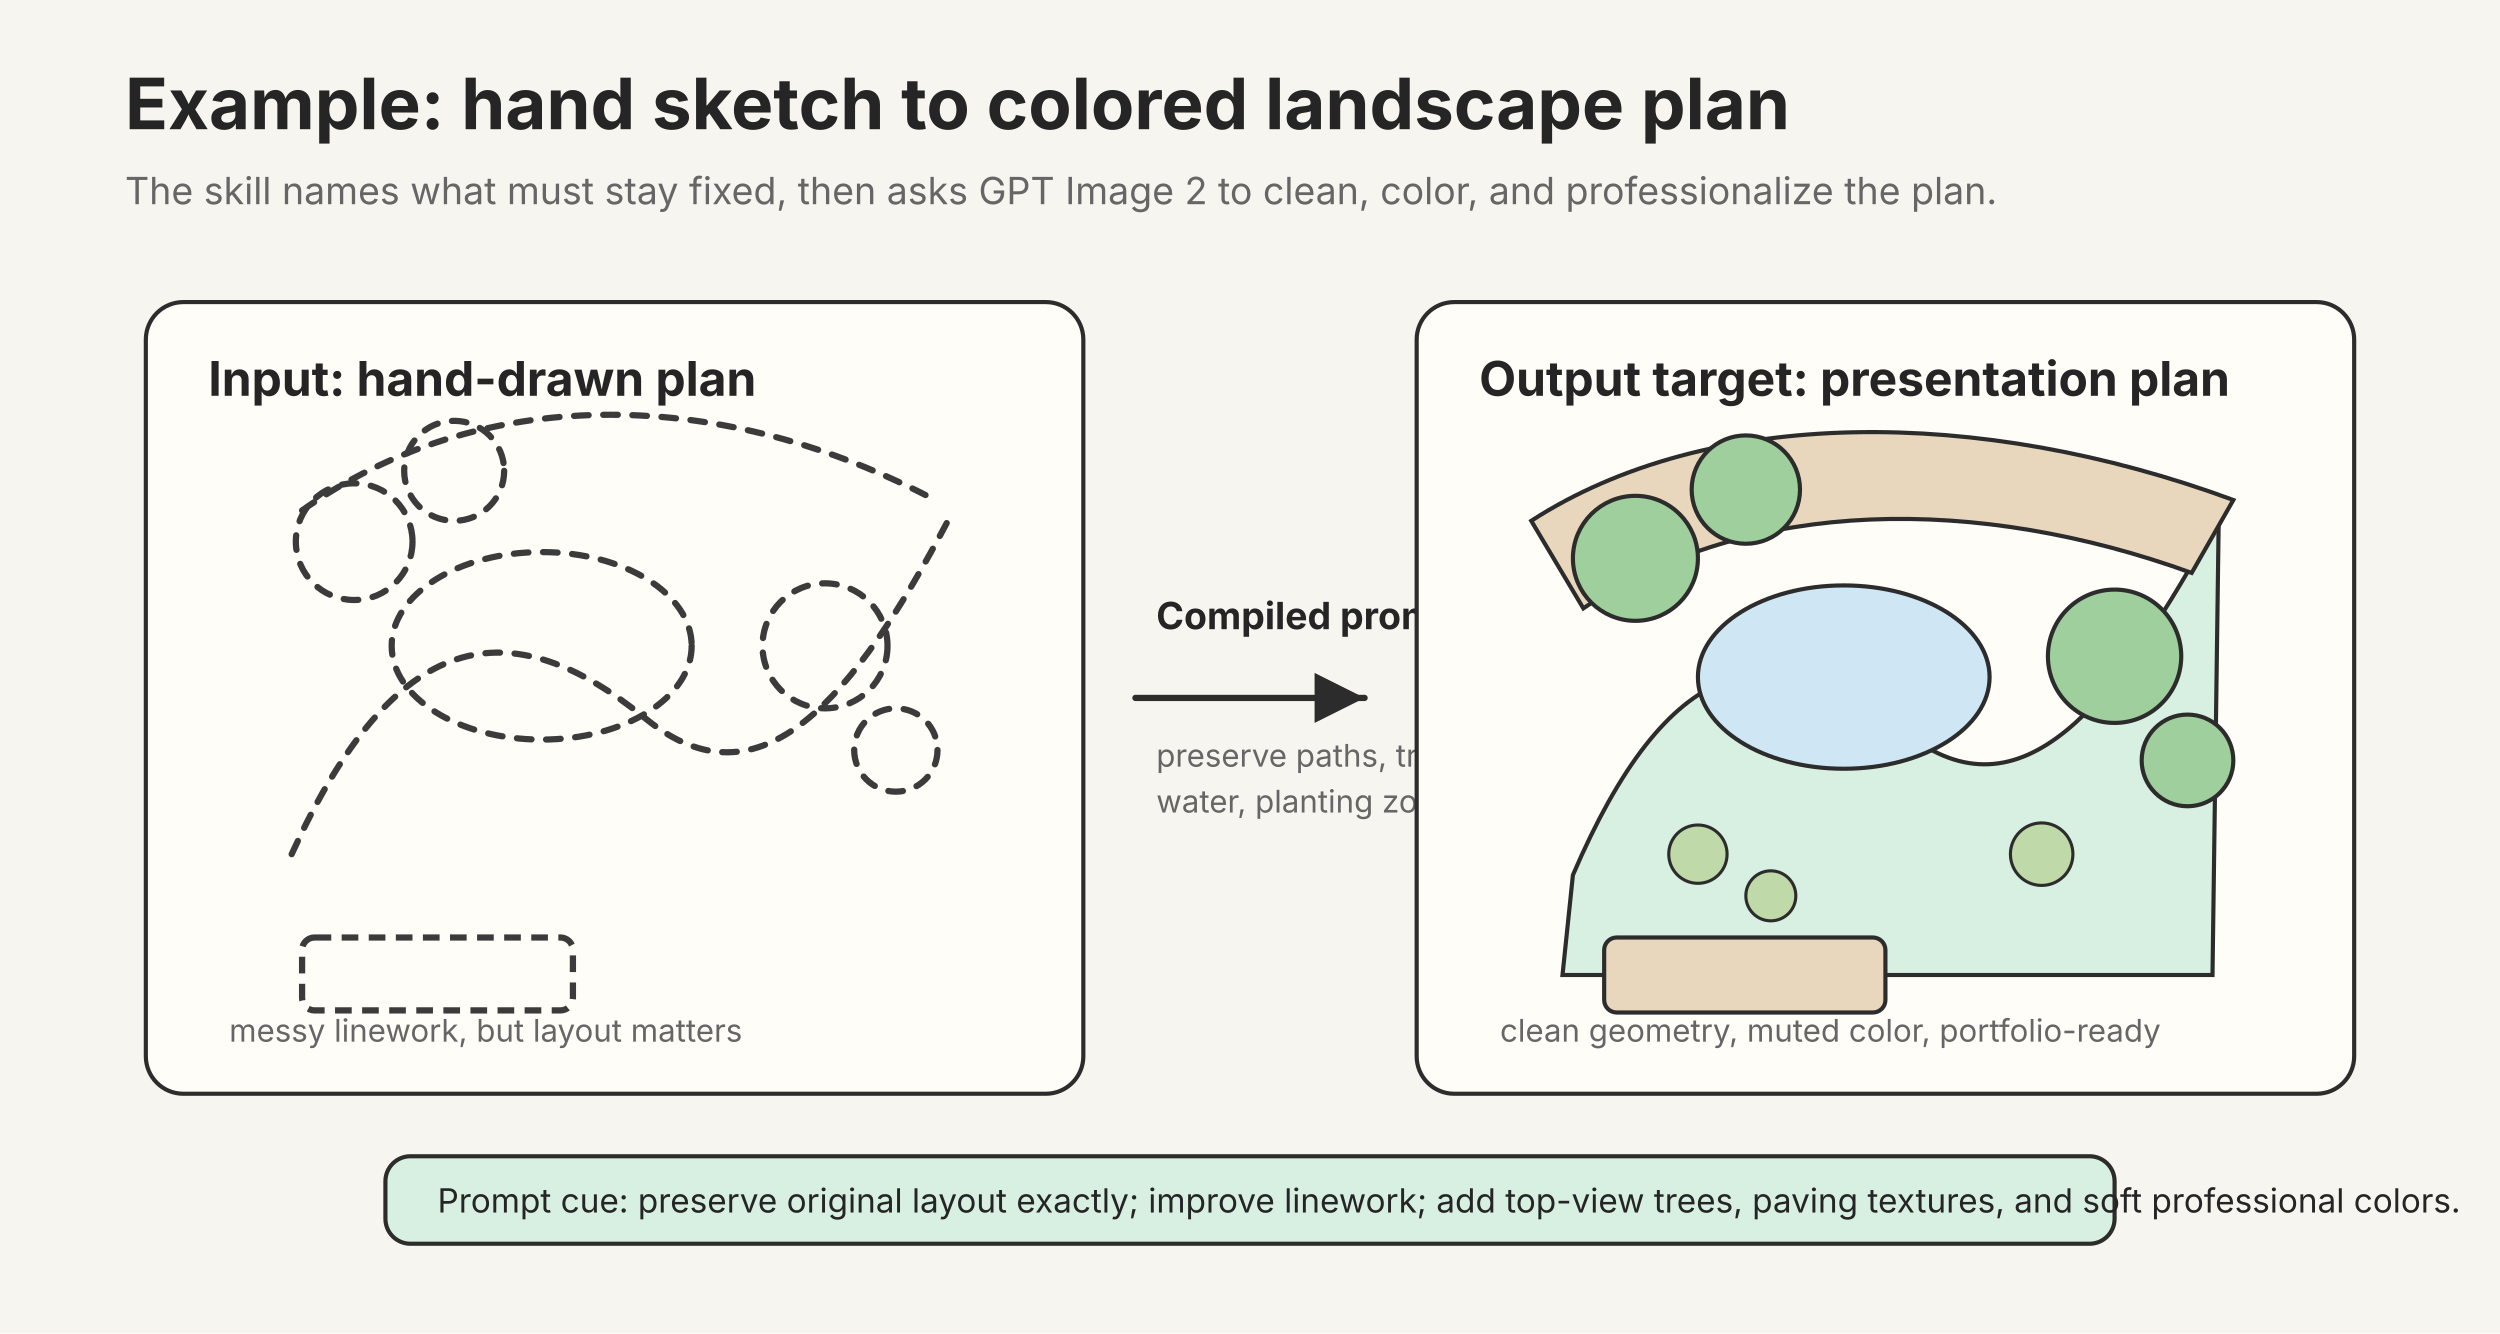
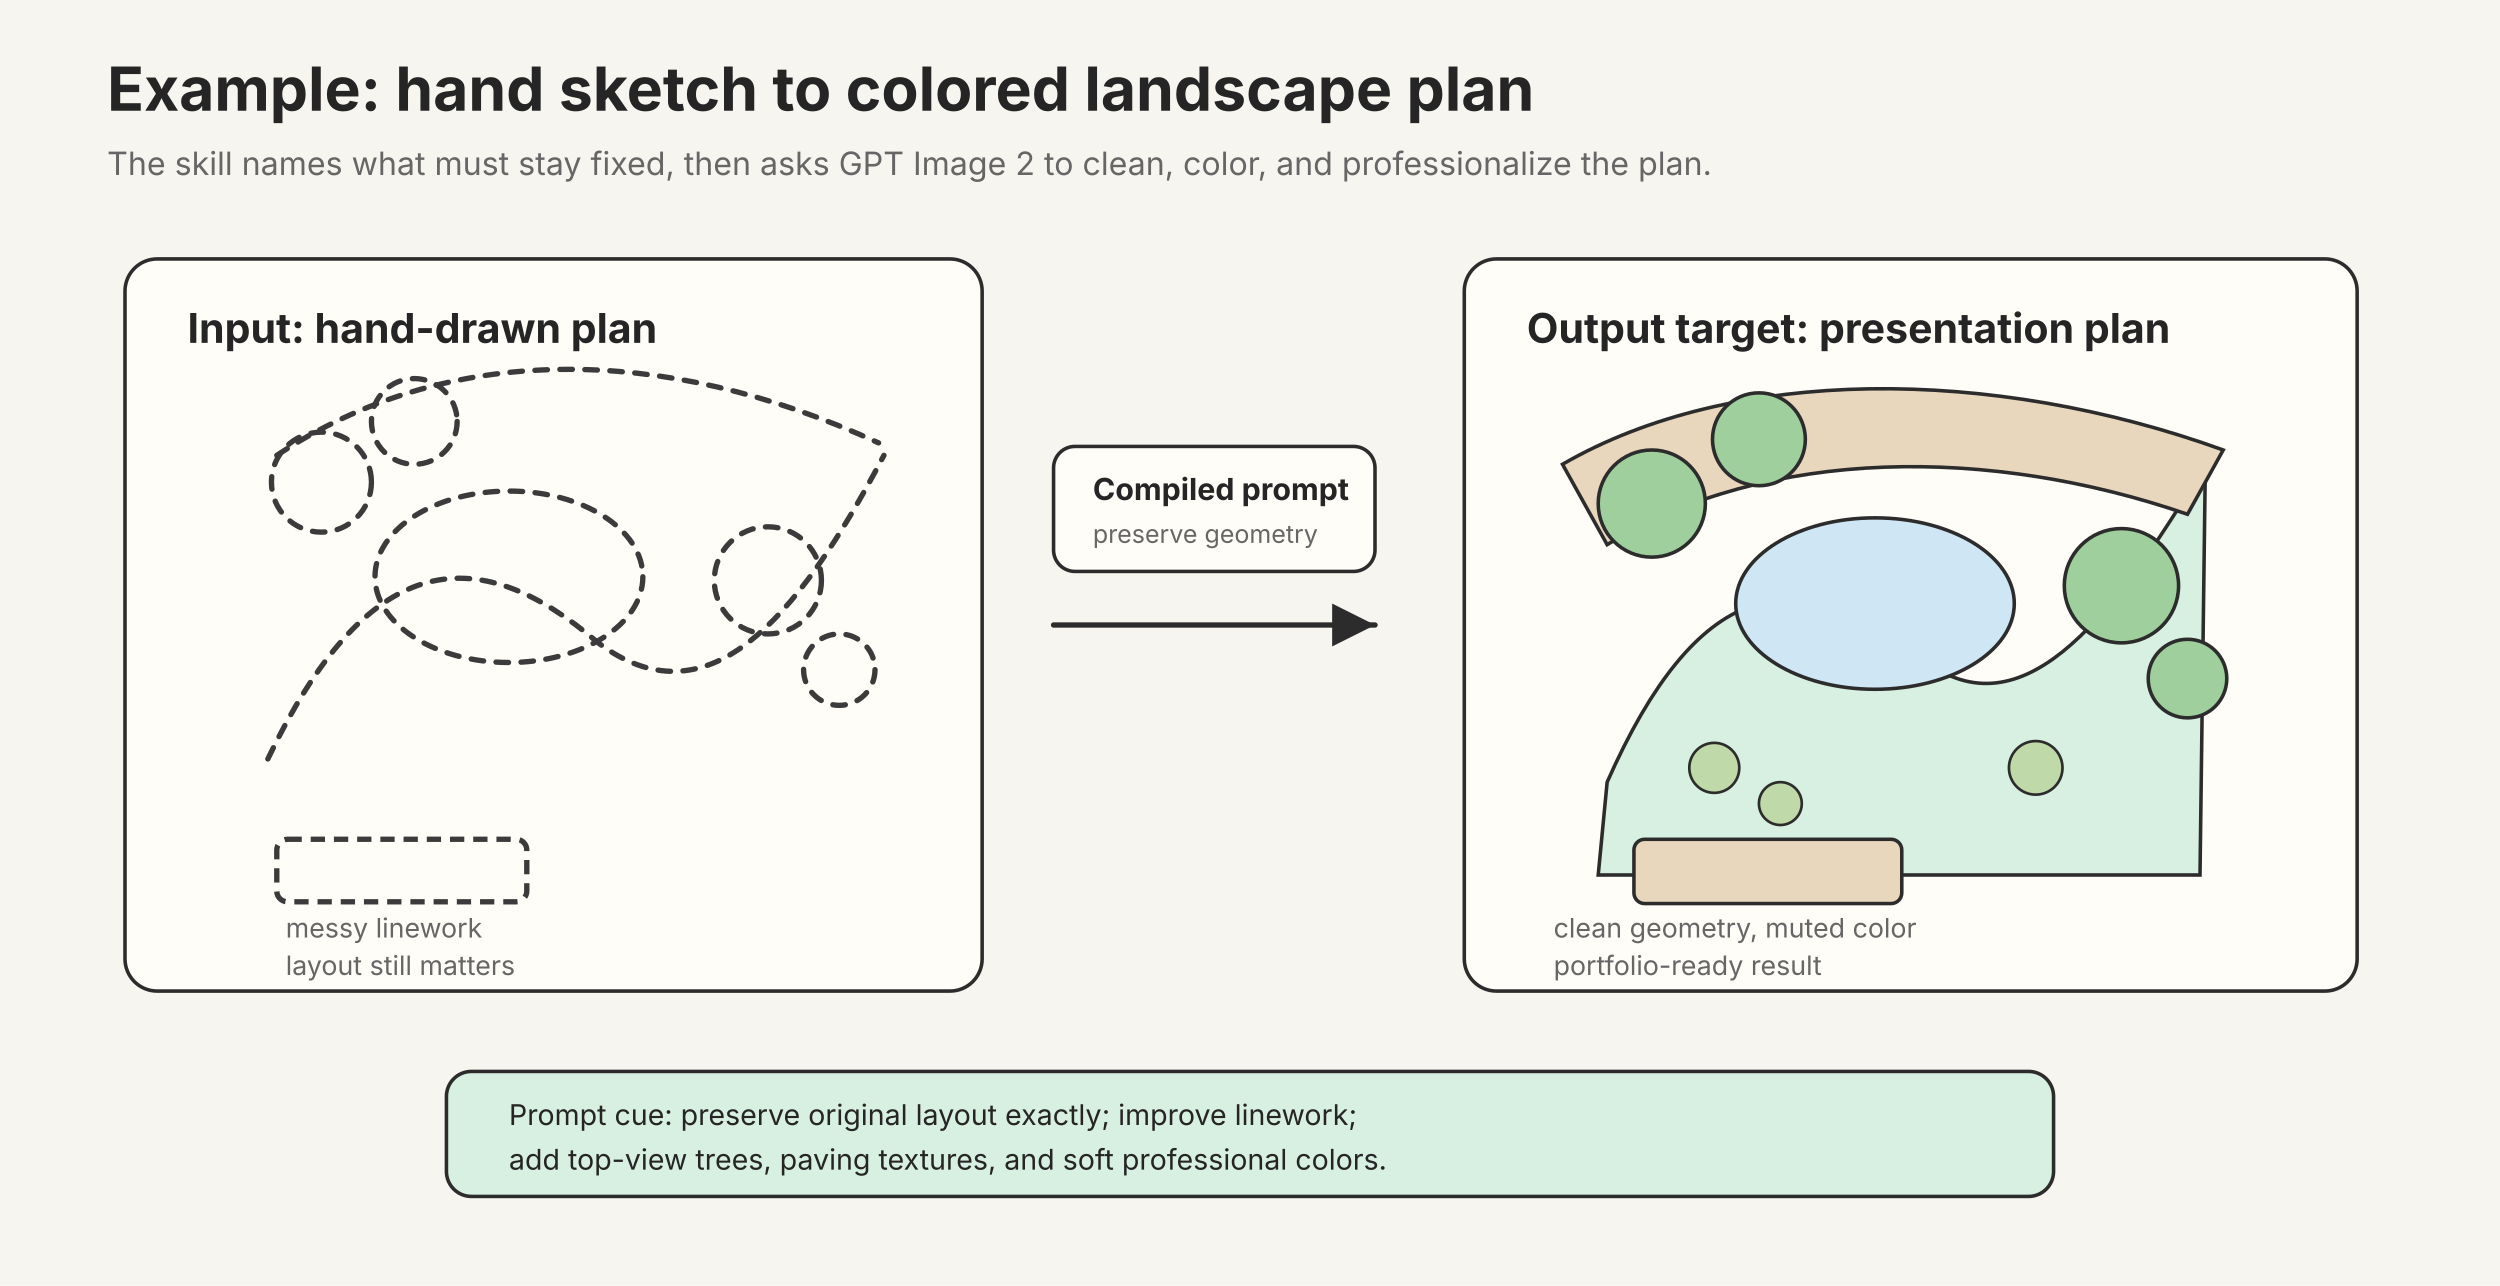
- <svg xmlns="http://www.w3.org/2000/svg" width="1200" height="640" viewBox="0 0 1200 640" role="img" aria-labelledby="title desc">
+ <svg xmlns="http://www.w3.org/2000/svg" width="1400" height="720" viewBox="0 0 1400 720" role="img" aria-labelledby="title desc">
  <defs>
    <style>
      .bg{fill:#f7f5ef}
      .panel{fill:#fffdf8;stroke:#2c2c2c;stroke-width:2}
      .ink{fill:#252525;font-family:Inter,Arial,sans-serif}
      .muted{fill:#666;font-family:Inter,Arial,sans-serif}
      .line{stroke:#2c2c2c;stroke-width:3;fill:none;stroke-linecap:round;stroke-linejoin:round}
      .sketch{stroke:#3b3b3b;stroke-width:3;fill:none;stroke-linecap:round;stroke-linejoin:round;stroke-dasharray:7 7}
      .path{fill:#e8d7bd;stroke:#2c2c2c;stroke-width:2}
      .water{fill:#cfe7f4;stroke:#2c2c2c;stroke-width:2}
      .lawn{fill:#d8f0e1;stroke:#2c2c2c;stroke-width:2}
      .tree{fill:#9fcf9d;stroke:#2c2c2c;stroke-width:2}
      .shrub{fill:#bfd9a8;stroke:#2c2c2c;stroke-width:1.5}
    </style>
    <marker id="arrow" markerWidth="12" markerHeight="12" refX="10" refY="6" orient="auto">
      <path d="M2,2 L10,6 L2,10 Z" fill="#2c2c2c" />
    </marker>
  </defs>
-   <rect class="bg" width="1200" height="640" />
+   <rect class="bg" width="1400" height="720" />
  <text class="ink" x="60" y="62" font-size="34" font-weight="700">Example: hand sketch to colored landscape plan</text>
  <text class="muted" x="60" y="98" font-size="18">The skill names what must stay fixed, then asks GPT Image 2 to clean, color, and professionalize the plan.</text>
-   <rect class="panel" x="70" y="145" width="450" height="380" rx="18" />
-   <text class="ink" x="100" y="190" font-size="23" font-weight="700">Input: hand-drawn plan</text>
-   <path class="sketch" d="M140 410 C190 300 245 292 310 345 C365 390 410 335 455 250" />
-   <path class="sketch" d="M145 245 C230 185 342 185 445 238" />
-   <ellipse class="sketch" cx="260" cy="310" rx="72" ry="45" />
-   <circle class="sketch" cx="170" cy="260" r="28" />
-   <circle class="sketch" cx="218" cy="226" r="24" />
-   <circle class="sketch" cx="396" cy="310" r="30" />
-   <circle class="sketch" cx="430" cy="360" r="20" />
-   <rect x="145" y="450" width="130" height="35" rx="6" fill="none" stroke="#3b3b3b" stroke-width="3" stroke-dasharray="8 5" />
-   <text class="muted" x="110" y="500" font-size="15">messy linework, but layout matters</text>
-   <path class="line" marker-end="url(#arrow)" d="M545 335 H655" />
-   <text class="ink" x="555" y="302" font-size="18" font-weight="700">Compiled prompt</text>
-   <text class="muted" x="555" y="368" font-size="15">preserve paths, trees,</text>
-   <text class="muted" x="555" y="390" font-size="15">water, planting zones</text>
-   <rect class="panel" x="680" y="145" width="450" height="380" rx="18" />
-   <text class="ink" x="710" y="190" font-size="23" font-weight="700">Output target: presentation plan</text>
-   <path class="lawn" d="M755 420 C800 315 850 300 915 352 C970 395 1015 340 1065 248 L1062 468 L750 468 Z" />
-   <path class="path" d="M735 250 C820 195 950 195 1072 240 L1052 275 C950 238 840 238 760 292 Z" />
-   <ellipse class="water" cx="885" cy="325" rx="70" ry="44" />
-   <circle class="tree" cx="785" cy="268" r="30" />
-   <circle class="tree" cx="838" cy="235" r="26" />
-   <circle class="tree" cx="1015" cy="315" r="32" />
-   <circle class="tree" cx="1050" cy="365" r="22" />
-   <circle class="shrub" cx="815" cy="410" r="14" />
-   <circle class="shrub" cx="850" cy="430" r="12" />
-   <circle class="shrub" cx="980" cy="410" r="15" />
-   <rect class="path" x="770" y="450" width="135" height="36" rx="6" />
-   <text class="muted" x="720" y="500" font-size="15">clean geometry, muted color, portfolio-ready</text>
-   <rect x="185" y="555" width="830" height="42" rx="12" fill="#d8f0e1" stroke="#2c2c2c" stroke-width="2" />
-   <text class="ink" x="210" y="582" font-size="16">Prompt cue: preserve original layout exactly; improve linework; add top-view trees, paving textures, and soft professional colors.</text>
+   <rect class="panel" x="70" y="145" width="480" height="410" rx="18" />
+   <text class="ink" x="105" y="192" font-size="23" font-weight="700">Input: hand-drawn plan</text>
+   <path class="sketch" d="M150 425 C205 310 265 300 335 360 C395 405 445 350 495 255" />
+   <path class="sketch" d="M155 255 C250 192 370 192 492 248" />
+   <ellipse class="sketch" cx="285" cy="323" rx="75" ry="48" />
+   <circle class="sketch" cx="180" cy="270" r="28" />
+   <circle class="sketch" cx="232" cy="236" r="24" />
+   <circle class="sketch" cx="430" cy="325" r="30" />
+   <circle class="sketch" cx="470" cy="375" r="20" />
+   <rect x="155" y="470" width="140" height="35" rx="6" fill="none" stroke="#3b3b3b" stroke-width="3" stroke-dasharray="8 5" />
+   <text class="muted" x="160" y="525" font-size="15">messy linework</text>
+   <text class="muted" x="160" y="546" font-size="15">layout still matters</text>
+   <path class="line" marker-end="url(#arrow)" d="M590 350 H770" />
+   <rect x="590" y="250" width="180" height="70" rx="12" fill="#fffdf8" stroke="#2c2c2c" stroke-width="2" />
+   <text class="ink" x="612" y="280" font-size="17" font-weight="700">Compiled prompt</text>
+   <text class="muted" x="612" y="304" font-size="14">preserve geometry</text>
+   <rect class="panel" x="820" y="145" width="500" height="410" rx="18" />
+   <text class="ink" x="855" y="192" font-size="23" font-weight="700">Output target: presentation plan</text>
+   <path class="lawn" d="M900 438 C950 325 1005 312 1075 368 C1130 412 1180 352 1235 260 L1232 490 L895 490 Z" />
+   <path class="path" d="M875 260 C970 205 1115 205 1245 252 L1225 288 C1115 250 990 250 900 305 Z" />
+   <ellipse class="water" cx="1050" cy="338" rx="78" ry="48" />
+   <circle class="tree" cx="925" cy="282" r="30" />
+   <circle class="tree" cx="985" cy="246" r="26" />
+   <circle class="tree" cx="1188" cy="328" r="32" />
+   <circle class="tree" cx="1225" cy="380" r="22" />
+   <circle class="shrub" cx="960" cy="430" r="14" />
+   <circle class="shrub" cx="997" cy="450" r="12" />
+   <circle class="shrub" cx="1140" cy="430" r="15" />
+   <rect class="path" x="915" y="470" width="150" height="36" rx="6" />
+   <text class="muted" x="870" y="525" font-size="15">clean geometry, muted color</text>
+   <text class="muted" x="870" y="546" font-size="15">portfolio-ready result</text>
+   <rect x="250" y="600" width="900" height="70" rx="14" fill="#d8f0e1" stroke="#2c2c2c" stroke-width="2" />
+   <text class="ink" x="285" y="630" font-size="16">Prompt cue: preserve original layout exactly; improve linework;</text>
+   <text class="ink" x="285" y="655" font-size="16">add top-view trees, paving textures, and soft professional colors.</text>
</svg>
